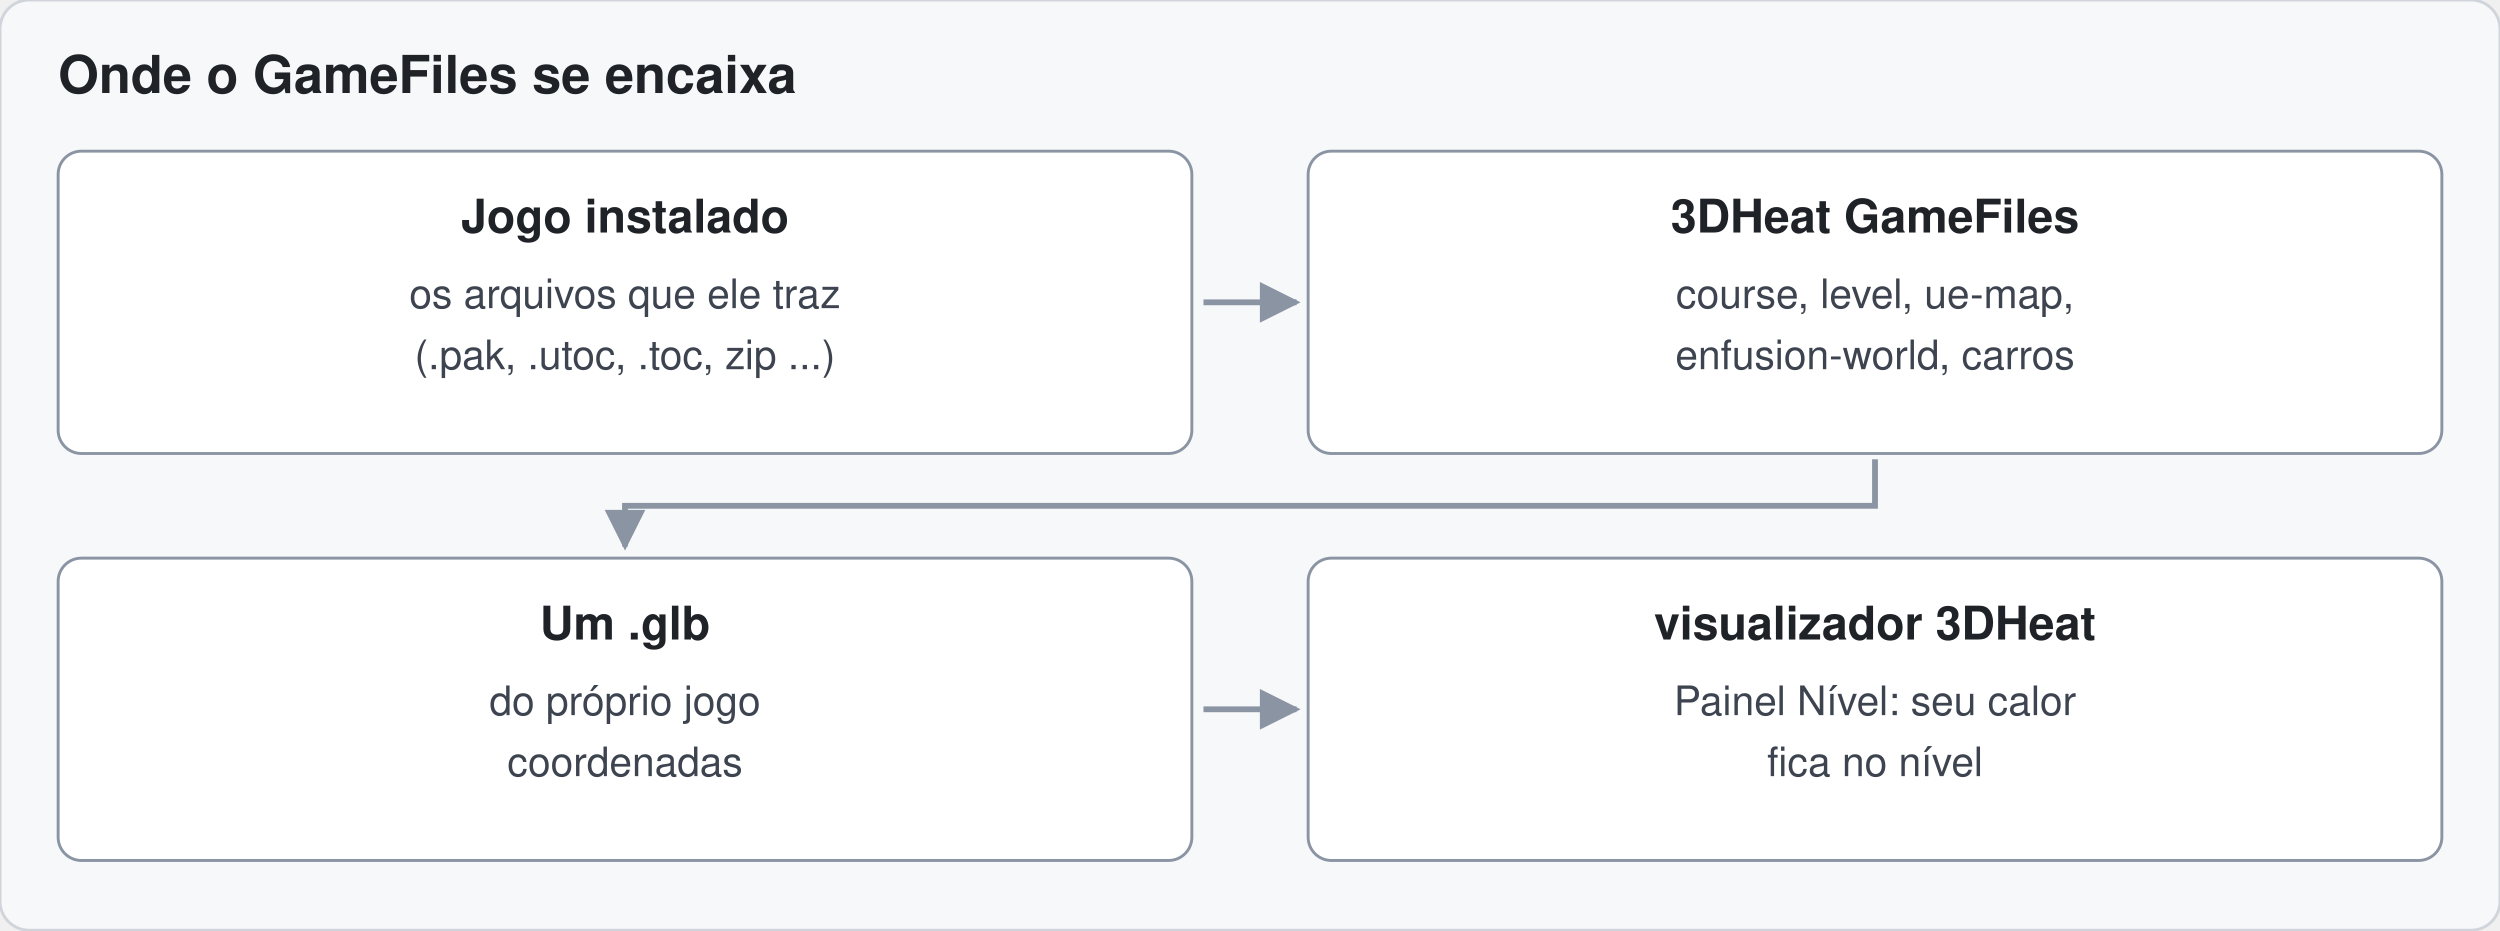
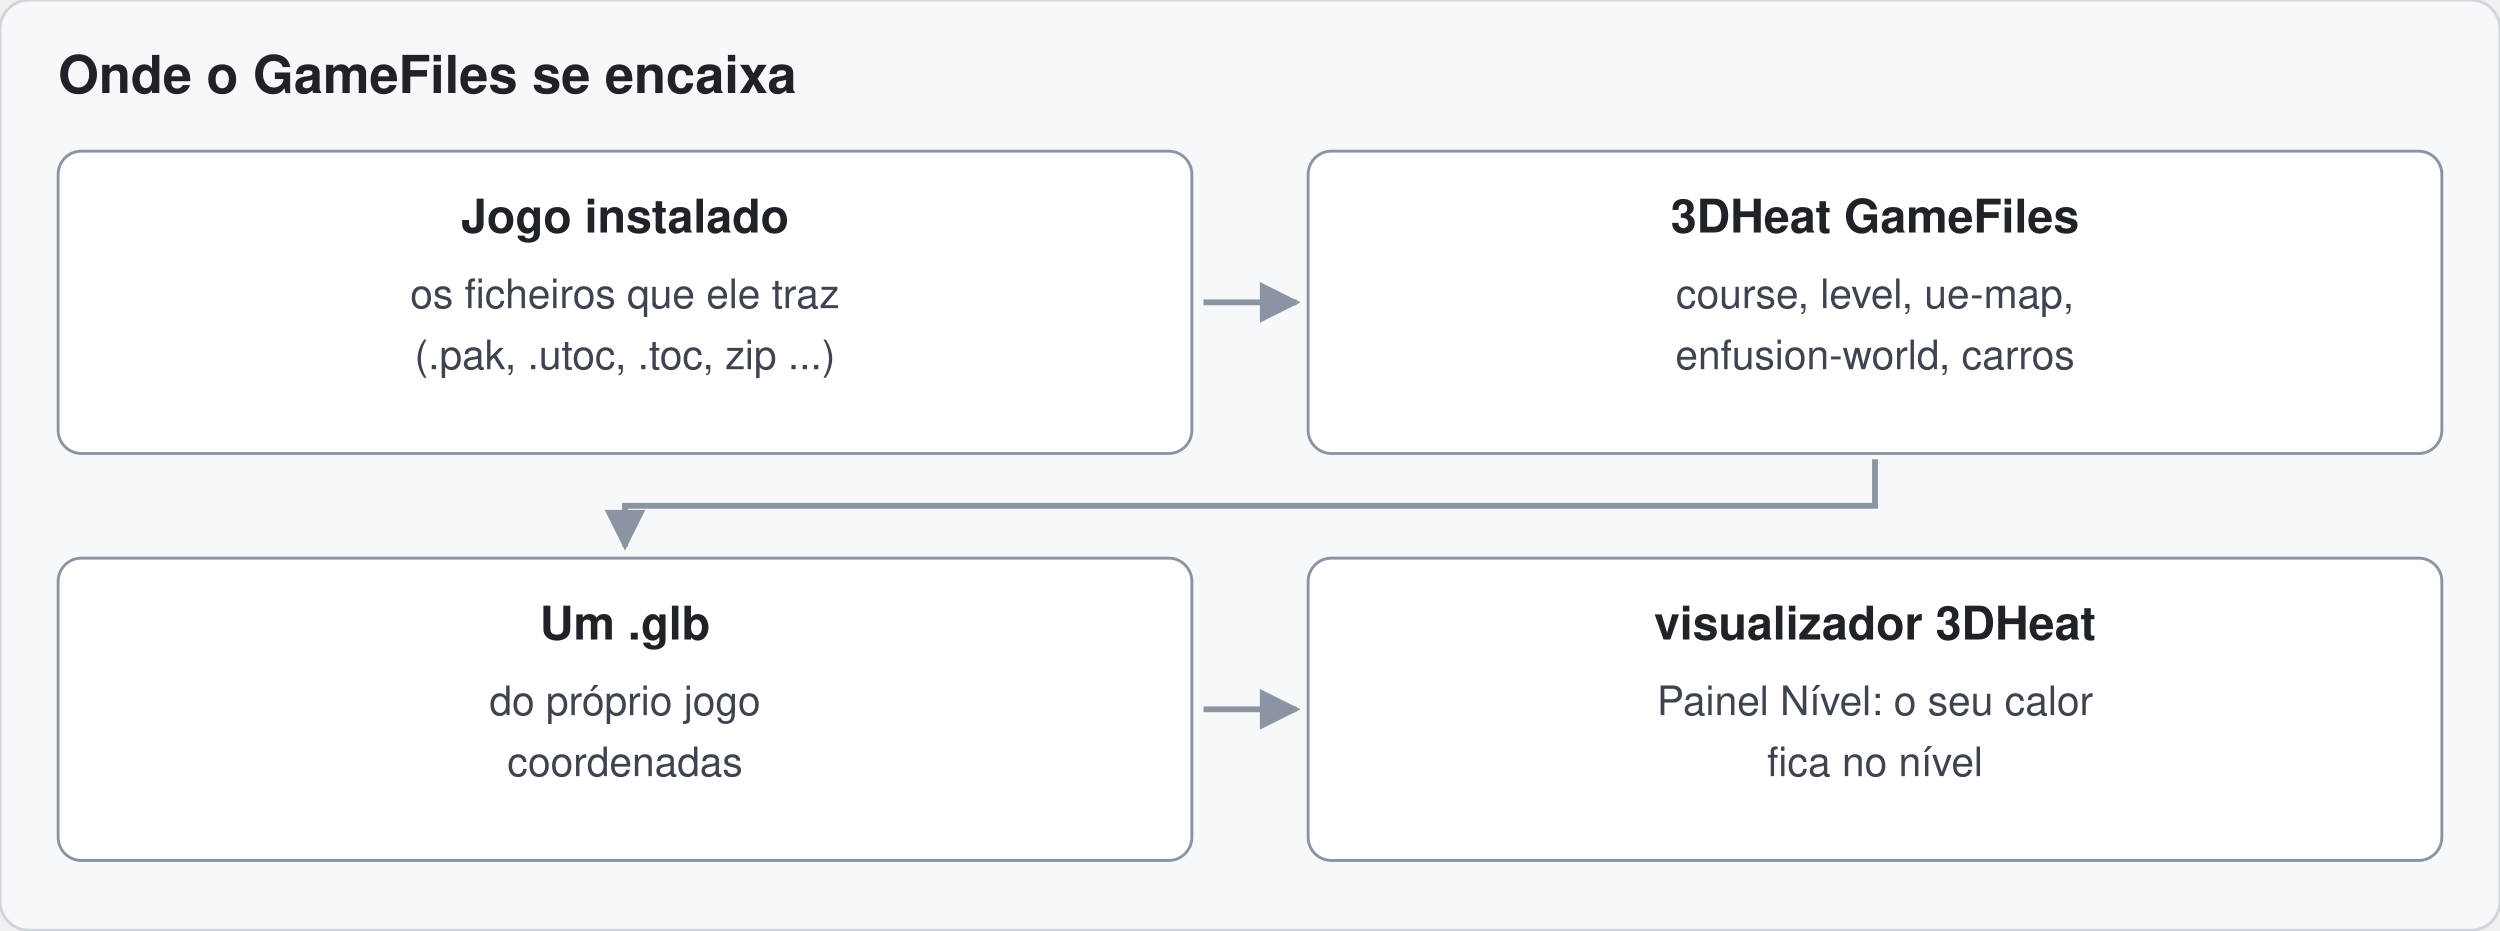
<svg xmlns="http://www.w3.org/2000/svg" width="860" height="320" viewBox="0 0 860 320" role="img" aria-label="Where GameFiles fits">
  <rect width="860" height="320" rx="10" fill="#f7f8fa" stroke="#d0d4db" />
  <defs>
    <marker id="a" viewBox="0 0 10 10" refX="9" refY="5" markerWidth="7" markerHeight="7" orient="auto-start-reverse">
      <path d="M0,0 L10,5 L0,10 z" fill="#8a94a3" />
    </marker>
  </defs>
  <text x="20" y="32" font-family="Segoe UI,Helvetica,Arial,sans-serif" font-size="18" font-weight="600" fill="#1f2328" text-anchor="start">Onde o GameFiles se encaixa</text>
  <rect x="20" y="52" width="390" height="104" rx="8" fill="#ffffff" stroke="#8a94a3" />
  <text x="215" y="80" font-family="Segoe UI,Helvetica,Arial,sans-serif" font-size="16" font-weight="600" fill="#1f2328" text-anchor="middle">Jogo instalado</text>
-   <text x="215" y="106" font-family="Segoe UI,Helvetica,Arial,sans-serif" font-size="14" font-weight="400" fill="#3d4450" text-anchor="middle">os arquivos que ele traz</text>
+   <text x="215" y="106" font-family="Segoe UI,Helvetica,Arial,sans-serif" font-size="14" font-weight="400" fill="#3d4450" text-anchor="middle">os ficheiros que ele traz</text>
  <text x="215" y="127" font-family="Segoe UI,Helvetica,Arial,sans-serif" font-size="14" font-weight="400" fill="#3d4450" text-anchor="middle">(.pak, .utoc, .toc, zip ...)</text>
  <rect x="450" y="52" width="390" height="104" rx="8" fill="#ffffff" stroke="#8a94a3" />
  <text x="645" y="80" font-family="Segoe UI,Helvetica,Arial,sans-serif" font-size="16" font-weight="600" fill="#1f2328" text-anchor="middle">3DHeat GameFiles</text>
  <text x="645" y="106" font-family="Segoe UI,Helvetica,Arial,sans-serif" font-size="14" font-weight="400" fill="#3d4450" text-anchor="middle">course, level, ue-map,</text>
  <text x="645" y="127" font-family="Segoe UI,Helvetica,Arial,sans-serif" font-size="14" font-weight="400" fill="#3d4450" text-anchor="middle">enfusion-world, carros</text>
  <rect x="20" y="192" width="390" height="104" rx="8" fill="#ffffff" stroke="#8a94a3" />
  <text x="215" y="220" font-family="Segoe UI,Helvetica,Arial,sans-serif" font-size="16" font-weight="600" fill="#1f2328" text-anchor="middle">Um .glb</text>
  <text x="215" y="246" font-family="Segoe UI,Helvetica,Arial,sans-serif" font-size="14" font-weight="400" fill="#3d4450" text-anchor="middle">do próprio jogo</text>
  <text x="215" y="267" font-family="Segoe UI,Helvetica,Arial,sans-serif" font-size="14" font-weight="400" fill="#3d4450" text-anchor="middle">coordenadas</text>
  <rect x="450" y="192" width="390" height="104" rx="8" fill="#ffffff" stroke="#8a94a3" />
  <text x="645" y="220" font-family="Segoe UI,Helvetica,Arial,sans-serif" font-size="16" font-weight="600" fill="#1f2328" text-anchor="middle">visualizador 3DHeat</text>
-   <text x="645" y="246" font-family="Segoe UI,Helvetica,Arial,sans-serif" font-size="14" font-weight="400" fill="#3d4450" text-anchor="middle">Painel Nível: seu calor</text>
+   <text x="645" y="246" font-family="Segoe UI,Helvetica,Arial,sans-serif" font-size="14" font-weight="400" fill="#3d4450" text-anchor="middle">Painel Nível: o seu calor</text>
  <text x="645" y="267" font-family="Segoe UI,Helvetica,Arial,sans-serif" font-size="14" font-weight="400" fill="#3d4450" text-anchor="middle">fica no nível</text>
  <line x1="414" y1="104.0" x2="446" y2="104.0" stroke="#8a94a3" stroke-width="2" marker-end="url(#a)" />
  <path d="M645,158 V174 H215 V188" fill="none" stroke="#8a94a3" stroke-width="2" marker-end="url(#a)" />
  <line x1="414" y1="244.0" x2="446" y2="244.0" stroke="#8a94a3" stroke-width="2" marker-end="url(#a)" />
</svg>
